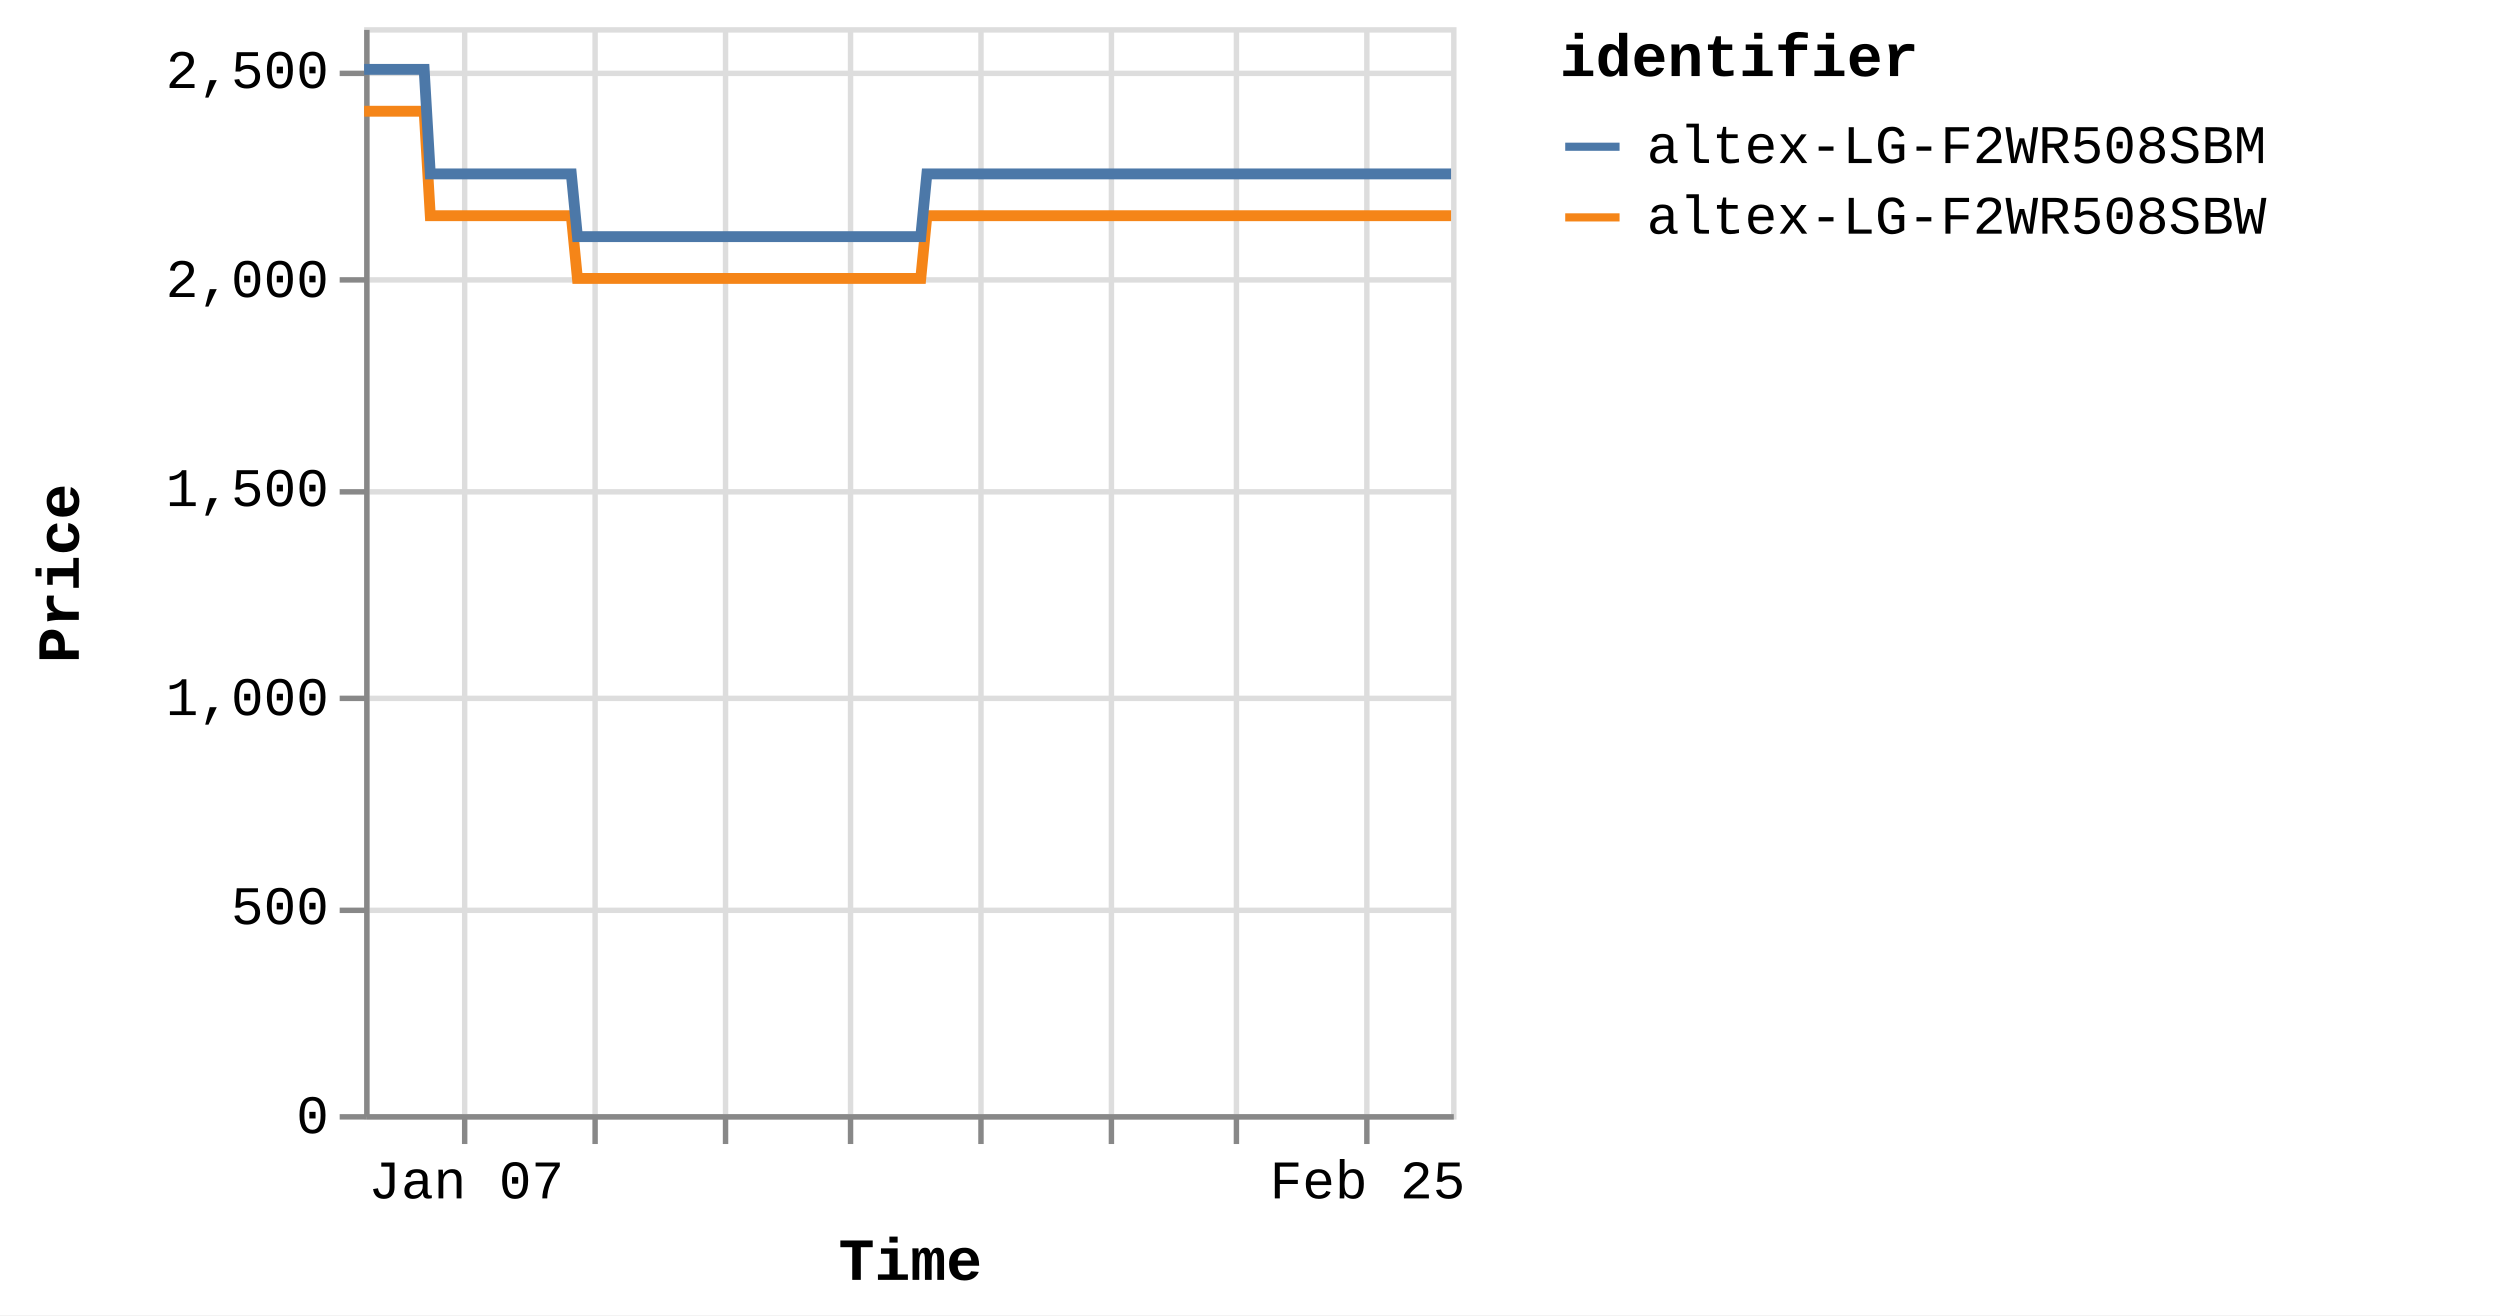
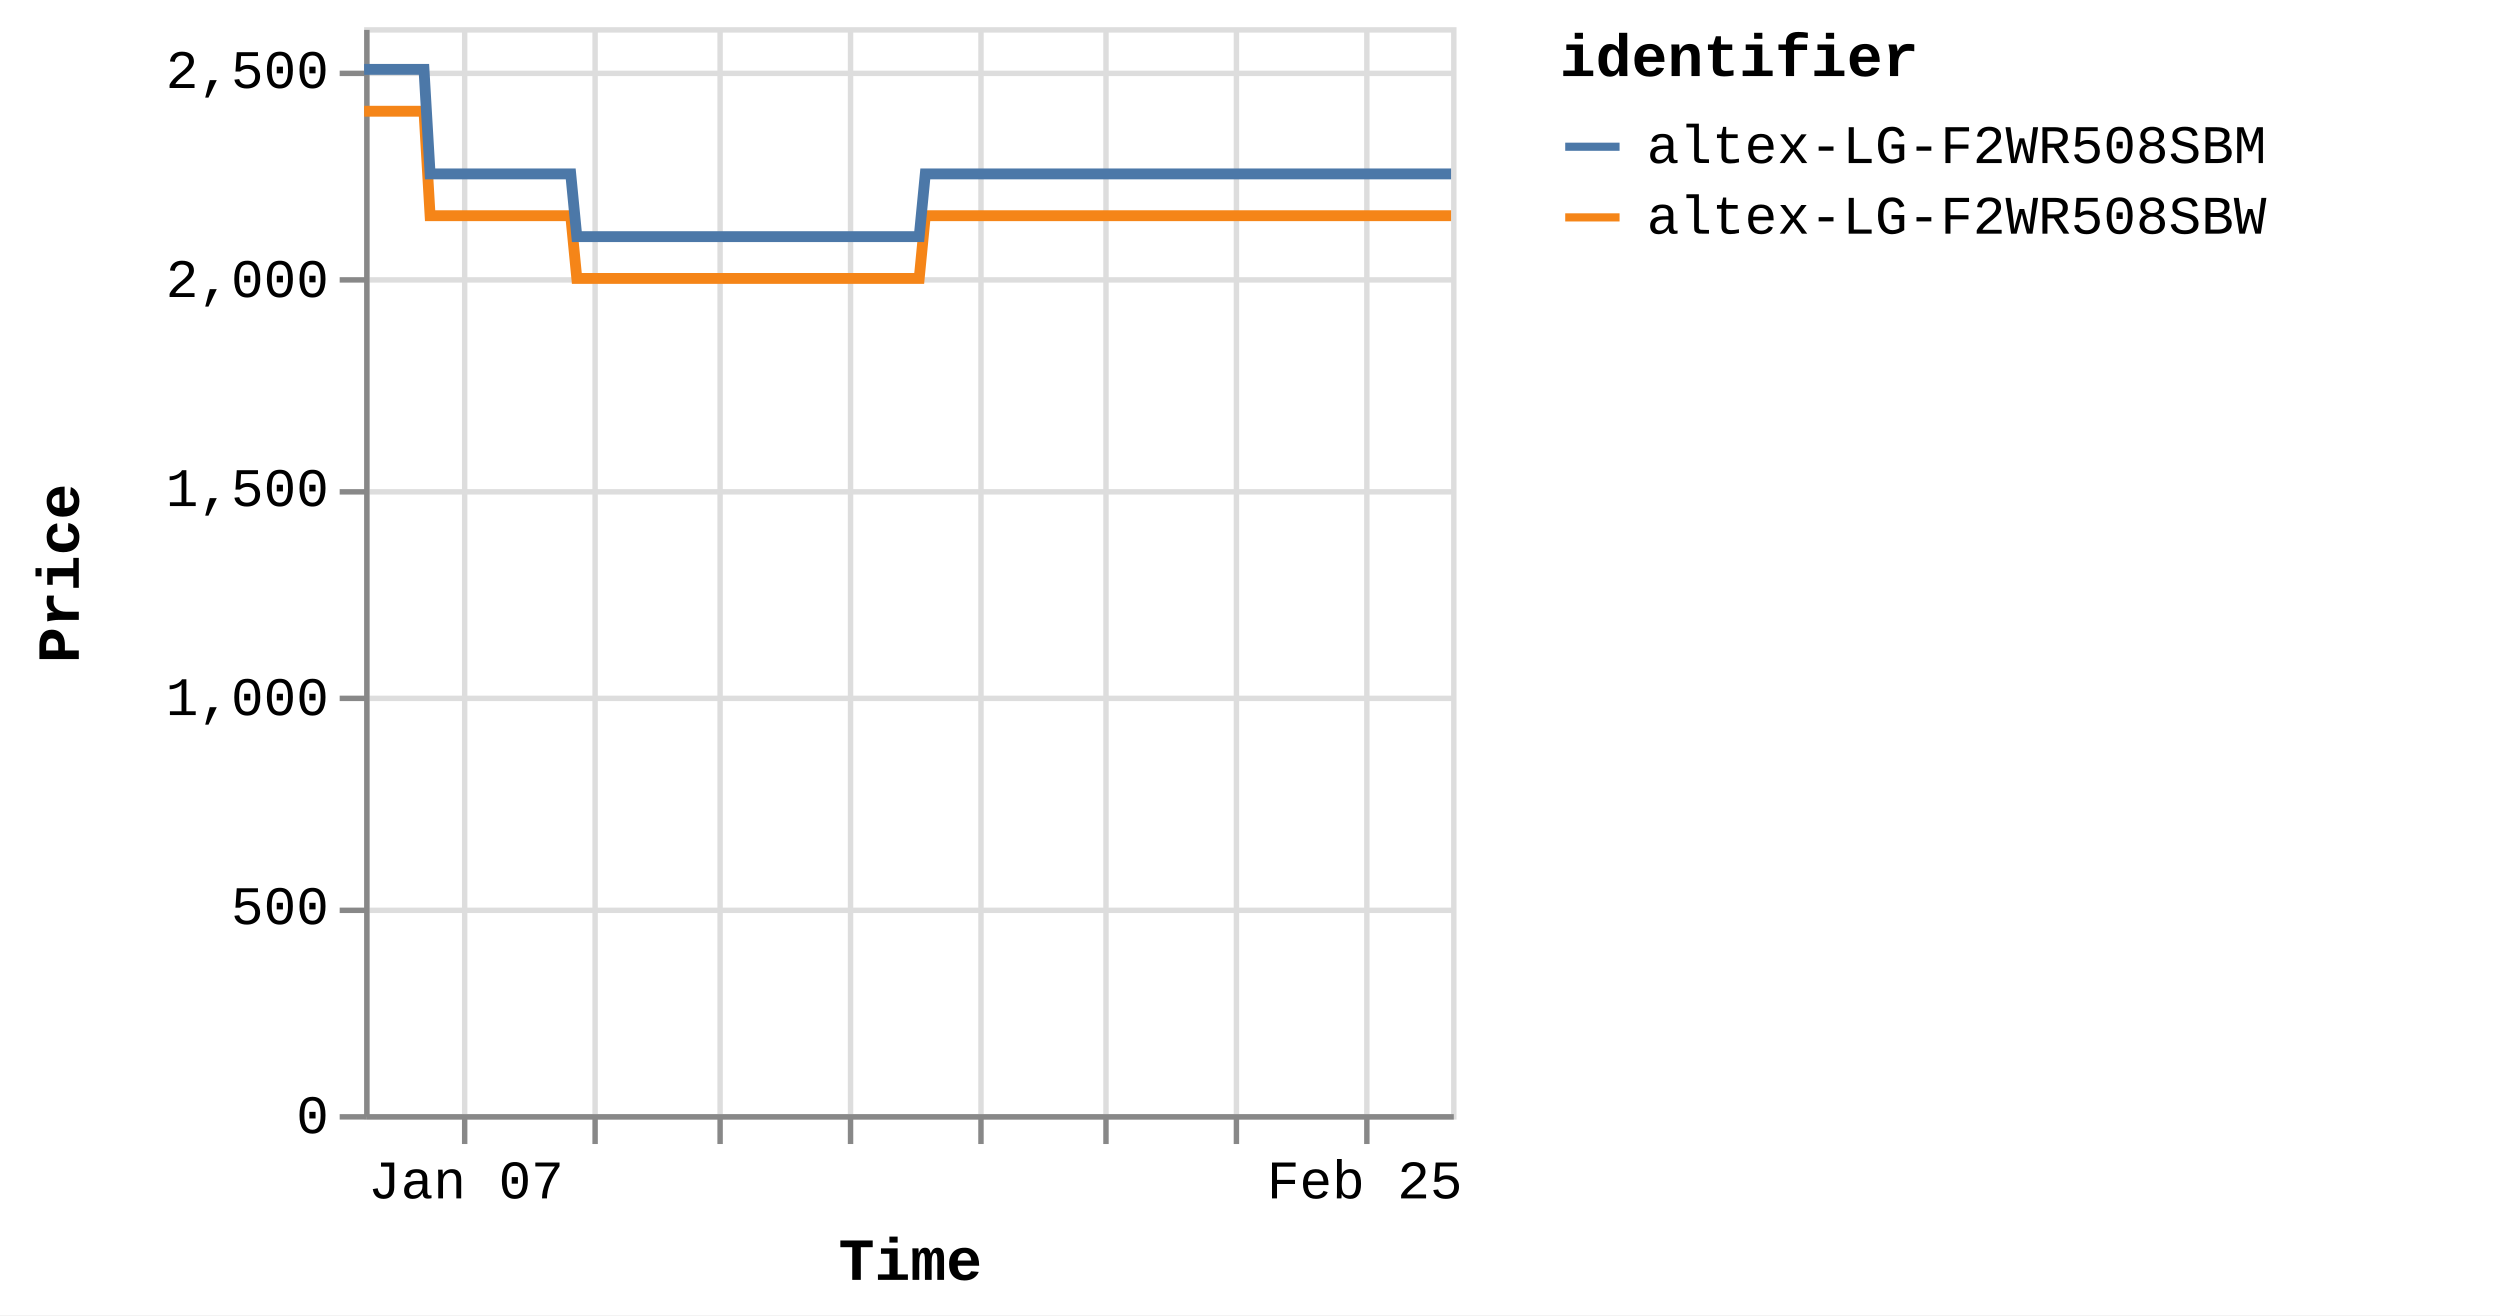
<svg xmlns="http://www.w3.org/2000/svg" version="1.1" class="marks" width="460" height="242" viewBox="0 0 460 242">
  <rect width="460" height="242" fill="white" />
  <g fill="none" stroke-miterlimit="10" transform="translate(67,5)">
    <g class="mark-group role-frame root" role="graphics-object" aria-roledescription="group mark container">
      <g transform="translate(0,0)">
        <path class="background" aria-hidden="true" d="M0.5,0.5h200v200h-200Z" stroke="#ddd" />
        <g>
          <g class="mark-group role-axis" aria-hidden="true">
            <g transform="translate(0.5,200.5)">
              <path class="background" aria-hidden="true" d="M0,0h0v0h0Z" pointer-events="none" />
              <g>
                <g class="mark-rule role-axis-grid" pointer-events="none">
                  <line transform="translate(18,-200)" x2="0" y2="200" stroke="#ddd" stroke-width="1" opacity="1" />
                  <line transform="translate(42,-200)" x2="0" y2="200" stroke="#ddd" stroke-width="1" opacity="1" />
-                   <line transform="translate(66,-200)" x2="0" y2="200" stroke="#ddd" stroke-width="1" opacity="1" />
+                   <line transform="translate(65,-200)" x2="0" y2="200" stroke="#ddd" stroke-width="1" opacity="1" />
                  <line transform="translate(89,-200)" x2="0" y2="200" stroke="#ddd" stroke-width="1" opacity="1" />
                  <line transform="translate(113,-200)" x2="0" y2="200" stroke="#ddd" stroke-width="1" opacity="1" />
-                   <line transform="translate(137,-200)" x2="0" y2="200" stroke="#ddd" stroke-width="1" opacity="1" />
+                   <line transform="translate(136,-200)" x2="0" y2="200" stroke="#ddd" stroke-width="1" opacity="1" />
                  <line transform="translate(160,-200)" x2="0" y2="200" stroke="#ddd" stroke-width="1" opacity="1" />
                  <line transform="translate(184,-200)" x2="0" y2="200" stroke="#ddd" stroke-width="1" opacity="1" />
                </g>
              </g>
              <path class="foreground" aria-hidden="true" d="" pointer-events="none" display="none" />
            </g>
          </g>
          <g class="mark-group role-axis" aria-hidden="true">
            <g transform="translate(0.5,0.5)">
              <path class="background" aria-hidden="true" d="M0,0h0v0h0Z" pointer-events="none" />
              <g>
                <g class="mark-rule role-axis-grid" pointer-events="none">
                  <line transform="translate(0,200)" x2="200" y2="0" stroke="#ddd" stroke-width="1" opacity="1" />
                  <line transform="translate(0,162)" x2="200" y2="0" stroke="#ddd" stroke-width="1" opacity="1" />
                  <line transform="translate(0,123)" x2="200" y2="0" stroke="#ddd" stroke-width="1" opacity="1" />
                  <line transform="translate(0,85)" x2="200" y2="0" stroke="#ddd" stroke-width="1" opacity="1" />
                  <line transform="translate(0,46)" x2="200" y2="0" stroke="#ddd" stroke-width="1" opacity="1" />
                  <line transform="translate(0,8)" x2="200" y2="0" stroke="#ddd" stroke-width="1" opacity="1" />
                </g>
              </g>
              <path class="foreground" aria-hidden="true" d="" pointer-events="none" display="none" />
            </g>
          </g>
-           <g class="mark-group role-axis" role="graphics-symbol" aria-roledescription="axis" aria-label="X-axis titled 'Time' for a time scale with values from Monday, 01 January 2024, 2:19:43 PM to Thursday, 29 February 2024, 4:38:07 PM">
+           <g class="mark-group role-axis" role="graphics-symbol" aria-roledescription="axis" aria-label="X-axis titled 'Time' for a time scale with values from Monday, 01 January 2024, 2:19:43 PM to Thursday, 29 February 2024, 8:38:05 PM">
            <g transform="translate(0.5,200.5)">
              <path class="background" aria-hidden="true" d="M0,0h0v0h0Z" pointer-events="none" />
              <g>
                <g class="mark-rule role-axis-tick" pointer-events="none">
                  <line transform="translate(18,0)" x2="0" y2="5" stroke="#888" stroke-width="1" opacity="1" />
                  <line transform="translate(42,0)" x2="0" y2="5" stroke="#888" stroke-width="1" opacity="1" />
-                   <line transform="translate(66,0)" x2="0" y2="5" stroke="#888" stroke-width="1" opacity="1" />
+                   <line transform="translate(65,0)" x2="0" y2="5" stroke="#888" stroke-width="1" opacity="1" />
                  <line transform="translate(89,0)" x2="0" y2="5" stroke="#888" stroke-width="1" opacity="1" />
                  <line transform="translate(113,0)" x2="0" y2="5" stroke="#888" stroke-width="1" opacity="1" />
-                   <line transform="translate(137,0)" x2="0" y2="5" stroke="#888" stroke-width="1" opacity="1" />
+                   <line transform="translate(136,0)" x2="0" y2="5" stroke="#888" stroke-width="1" opacity="1" />
                  <line transform="translate(160,0)" x2="0" y2="5" stroke="#888" stroke-width="1" opacity="1" />
                  <line transform="translate(184,0)" x2="0" y2="5" stroke="#888" stroke-width="1" opacity="1" />
                </g>
                <g class="mark-text role-axis-label" pointer-events="none">
-                   <text text-anchor="middle" transform="translate(18.28538,15)" font-family="Liberation Mono" font-size="10px" fill="#000" opacity="1">Jan 07</text>
-                   <text text-anchor="middle" transform="translate(41.9756,15)" font-family="Liberation Mono" font-size="10px" fill="#000" opacity="0">Jan 14</text>
-                   <text text-anchor="middle" transform="translate(65.66582,15)" font-family="Liberation Mono" font-size="10px" fill="#000" opacity="0">Jan 21</text>
-                   <text text-anchor="middle" transform="translate(89.35604,15)" font-family="Liberation Mono" font-size="10px" fill="#000" opacity="0">Jan 28</text>
-                   <text text-anchor="middle" transform="translate(113.0463,15)" font-family="Liberation Mono" font-size="10px" fill="#000" opacity="0">Feb 04</text>
-                   <text text-anchor="middle" transform="translate(136.7365,15)" font-family="Liberation Mono" font-size="10px" fill="#000" opacity="0">Feb 11</text>
-                   <text text-anchor="middle" transform="translate(160.4267,15)" font-family="Liberation Mono" font-size="10px" fill="#000" opacity="0">Feb 18</text>
-                   <text text-anchor="middle" transform="translate(184.1169,15)" font-family="Liberation Mono" font-size="10px" fill="#000" opacity="1">Feb 25</text>
+                   <text text-anchor="middle" transform="translate(18.23396,15)" font-family="Liberation Mono" font-size="10px" fill="#000" opacity="1">Jan 07</text>
+                   <text text-anchor="middle" transform="translate(41.85756,15)" font-family="Liberation Mono" font-size="10px" fill="#000" opacity="0">Jan 14</text>
+                   <text text-anchor="middle" transform="translate(65.48116,15)" font-family="Liberation Mono" font-size="10px" fill="#000" opacity="0">Jan 21</text>
+                   <text text-anchor="middle" transform="translate(89.10477,15)" font-family="Liberation Mono" font-size="10px" fill="#000" opacity="0">Jan 28</text>
+                   <text text-anchor="middle" transform="translate(112.7284,15)" font-family="Liberation Mono" font-size="10px" fill="#000" opacity="0">Feb 04</text>
+                   <text text-anchor="middle" transform="translate(136.352,15)" font-family="Liberation Mono" font-size="10px" fill="#000" opacity="0">Feb 11</text>
+                   <text text-anchor="middle" transform="translate(159.9756,15)" font-family="Liberation Mono" font-size="10px" fill="#000" opacity="0">Feb 18</text>
+                   <text text-anchor="middle" transform="translate(183.5992,15)" font-family="Liberation Mono" font-size="10px" fill="#000" opacity="1">Feb 25</text>
                </g>
                <g class="mark-rule role-axis-domain" pointer-events="none">
                  <line transform="translate(0,0)" x2="200" y2="0" stroke="#888" stroke-width="1" opacity="1" />
                </g>
                <g class="mark-text role-axis-title" pointer-events="none">
                  <text text-anchor="middle" transform="translate(100,30)" font-family="Liberation Mono" font-size="11px" font-weight="bold" fill="#000" opacity="1">Time</text>
                </g>
              </g>
              <path class="foreground" aria-hidden="true" d="" pointer-events="none" display="none" />
            </g>
          </g>
          <g class="mark-group role-axis" role="graphics-symbol" aria-roledescription="axis" aria-label="Y-axis titled 'Price' for a linear scale with values from 0 to 2,600">
            <g transform="translate(0.5,0.5)">
              <path class="background" aria-hidden="true" d="M0,0h0v0h0Z" pointer-events="none" />
              <g>
                <g class="mark-rule role-axis-tick" pointer-events="none">
                  <line transform="translate(0,200)" x2="-5" y2="0" stroke="#888" stroke-width="1" opacity="1" />
                  <line transform="translate(0,162)" x2="-5" y2="0" stroke="#888" stroke-width="1" opacity="1" />
                  <line transform="translate(0,123)" x2="-5" y2="0" stroke="#888" stroke-width="1" opacity="1" />
                  <line transform="translate(0,85)" x2="-5" y2="0" stroke="#888" stroke-width="1" opacity="1" />
                  <line transform="translate(0,46)" x2="-5" y2="0" stroke="#888" stroke-width="1" opacity="1" />
                  <line transform="translate(0,8)" x2="-5" y2="0" stroke="#888" stroke-width="1" opacity="1" />
                </g>
                <g class="mark-text role-axis-label" pointer-events="none">
                  <text text-anchor="end" transform="translate(-7,203)" font-family="Liberation Mono" font-size="10px" fill="#000" opacity="1">0</text>
                  <text text-anchor="end" transform="translate(-7,164.5385)" font-family="Liberation Mono" font-size="10px" fill="#000" opacity="1">500</text>
                  <text text-anchor="end" transform="translate(-7,126.0769)" font-family="Liberation Mono" font-size="10px" fill="#000" opacity="1">1,000</text>
                  <text text-anchor="end" transform="translate(-7,87.61538)" font-family="Liberation Mono" font-size="10px" fill="#000" opacity="1">1,500</text>
                  <text text-anchor="end" transform="translate(-7,49.15385)" font-family="Liberation Mono" font-size="10px" fill="#000" opacity="1">2,000</text>
                  <text text-anchor="end" transform="translate(-7,10.69231)" font-family="Liberation Mono" font-size="10px" fill="#000" opacity="1">2,500</text>
                </g>
                <g class="mark-rule role-axis-domain" pointer-events="none">
                  <line transform="translate(0,200)" x2="0" y2="-200" stroke="#888" stroke-width="1" opacity="1" />
                </g>
                <g class="mark-text role-axis-title" pointer-events="none">
                  <text text-anchor="middle" transform="translate(-51,100) rotate(-90) translate(0,-2)" font-family="Liberation Mono" font-size="11px" font-weight="bold" fill="#000" opacity="1">Price</text>
                </g>
              </g>
              <path class="foreground" aria-hidden="true" d="" pointer-events="none" display="none" />
            </g>
          </g>
          <g class="mark-group role-scope pathgroup" role="graphics-object" aria-roledescription="group mark container">
            <g transform="translate(0,0)">
              <path class="background" aria-hidden="true" d="M0,0h200v200h-200Z" />
              <g>
                <g class="mark-line role-mark marks" role="graphics-object" aria-roledescription="line mark container">
-                   <path aria-label="Time: Jan 01, 2024; Price: 2399; identifier: altex-LG-F2WR508SBW" role="graphics-symbol" aria-roledescription="line mark" d="M0,15.462L0.354,15.462L0.89,15.462L2.018,15.462L2.583,15.462L3.176,15.462L3.715,15.462L4.274,15.462L5.403,15.462L5.967,15.462L6.561,15.462L7.1,15.462L7.658,15.462L8.787,15.462L9.352,15.462L9.944,15.462L10.488,15.462L11.043,15.462L12.173,34.692L12.737,34.692L13.329,34.692L13.871,34.692L14.427,34.692L15.556,34.692L16.12,34.692L16.711,34.692L17.252,34.692L17.811,34.692L18.943,34.692L19.504,34.692L20.095,34.692L20.637,34.692L21.196,34.692L22.327,34.692L22.892,34.692L23.486,34.692L24.026,34.692L24.579,34.692L25.712,34.692L26.276,34.692L26.876,34.692L27.411,34.692L27.964,34.692L29.096,34.692L29.66,34.692L30.254,34.692L30.793,34.692L31.349,34.692L32.48,34.692L33.044,34.692L33.639,34.692L34.179,34.692L34.733,34.692L35.864,34.692L36.429,34.692L37.021,34.692L37.562,34.692L38.118,34.692L39.246,46.231L39.809,46.231L40.4,46.231L40.943,46.231L41.501,46.231L42.633,46.231L43.194,46.231L43.784,46.231L44.326,46.231L44.886,46.231L46.018,46.231L46.583,46.231L47.178,46.231L47.717,46.231L48.27,46.231L49.401,46.231L49.967,46.231L50.561,46.231L51.102,46.231L51.655,46.231L52.785,46.231L53.352,46.231L53.946,46.231L54.485,46.231L55.039,46.231L56.169,46.231L56.734,46.231L57.329,46.231L57.867,46.231L58.425,46.231L59.554,46.231L60.119,46.231L60.713,46.231L61.254,46.231L61.807,46.231L62.938,46.231L63.499,46.231L64.091,46.231L64.635,46.231L65.193,46.231L66.32,46.231L66.884,46.231L67.475,46.231L68.018,46.231L68.576,46.231L69.71,46.231L70.275,46.231L70.87,46.231L71.406,46.231L71.961,46.231L73.092,46.231L73.659,46.231L74.253,46.231L74.793,46.231L75.345,46.231L76.477,46.231L77.042,46.231L77.637,46.231L78.176,46.231L78.73,46.231L79.862,46.231L80.425,46.231L81.022,46.231L81.562,46.231L82.113,46.231L83.243,46.231L83.809,46.231L84.394,46.231L84.935,46.231L85.5,46.231L86.626,46.231L87.191,46.231L87.77,46.231L88.318,46.231L88.881,46.231L90.011,46.231L90.575,46.231L91.156,46.231L91.703,46.231L92.267,46.231L93.395,46.231L93.96,46.231L94.546,46.231L95.088,46.231L95.651,46.231L96.778,46.231L97.343,46.231L97.929,46.231L98.479,46.231L99.035,46.231L100.162,46.231L100.727,46.231L101.315,46.231L101.855,46.231L102.419,46.231L103.547,34.692L104.112,34.692L104.699,34.692L105.239,34.692L105.803,34.692L106.933,34.692L107.496,34.692L108.082,34.692L108.623,34.692L109.188,34.692L110.316,34.692L110.881,34.692L111.462,34.692L112.008,34.692L112.574,34.692L113.703,34.692L114.265,34.692L114.846,34.692L115.392,34.692L115.956,34.692L117.085,34.692L117.651,34.692L118.238,34.692L118.778,34.692L119.341,34.692L120.469,34.692L121.033,34.692L121.621,34.692L122.162,34.692L122.725,34.692L123.853,34.692L124.418,34.692L125.004,34.692L125.549,34.692L126.11,34.692L127.238,34.692L127.803,34.692L128.388,34.692L128.932,34.692L129.494,34.692L130.622,34.692L131.187,34.692L131.77,34.692L132.315,34.692L132.88,34.692L134.006,34.692L134.57,34.692L135.153,34.692L135.698,34.692L136.263,34.692L137.393,34.692L137.955,34.692L138.537,34.692L139.083,34.692L139.647,34.692L140.775,34.692L141.339,34.692L141.929,34.692L142.468,34.692L143.031,34.692L144.158,34.692L144.723,34.692L145.309,34.692L145.86,34.692L146.416,34.692L147.543,34.692L148.108,34.692L148.695,34.692L149.238,34.692L149.799,34.692L151.492,34.692L152.079,34.692L152.621,34.692L153.185,34.692L154.313,34.692L154.877,34.692L155.463,34.692L156.008,34.692L156.569,34.692L157.698,34.692L158.26,34.692L158.842,34.692L159.389,34.692L159.952,34.692L161.081,34.692L161.648,34.692L162.227,34.692L162.774,34.692L163.337,34.692L164.465,34.692L165.031,34.692L165.619,34.692L166.164,34.692L166.721,34.692L167.851,34.692L168.414,34.692L168.999,34.692L169.544,34.692L170.107,34.692L171.234,34.692L171.798,34.692L172.386,34.692L172.929,34.692L173.491,34.692L174.618,34.692L175.182,34.692L175.769,34.692L176.313,34.692L176.875,34.692L178.003,34.692L178.566,34.692L179.151,34.692L179.695,34.692L180.262,34.692L181.387,34.692L181.951,34.692L182.532,34.692L183.079,34.692L183.642,34.692L184.771,34.692L185.336,34.692L185.916,34.692L186.466,34.692L187.026,34.692L188.155,34.692L188.721,34.692L189.307,34.692L189.849,34.692L190.411,34.692L191.54,34.692L192.105,34.692L192.689,34.692L193.234,34.692L193.796,34.692L194.924,34.692L195.488,34.692L196.074,34.692L196.619,34.692L197.181,34.692L198.308,34.692L198.872,34.692L199.456,34.692L200,34.692" stroke="#f58518" stroke-width="2" />
+                   <path aria-label="Time: Jan 01, 2024; Price: 2399; identifier: altex-LG-F2WR508SBW" role="graphics-symbol" aria-roledescription="line mark" d="M0,15.462L0.353,15.462L0.888,15.462L2.013,15.462L2.576,15.462L3.167,15.462L3.704,15.462L4.262,15.462L5.388,15.462L5.95,15.462L6.542,15.462L7.08,15.462L7.636,15.462L8.763,15.462L9.326,15.462L9.916,15.462L10.459,15.462L11.012,15.462L12.139,34.692L12.701,34.692L13.291,34.692L13.832,34.692L14.386,34.692L15.513,34.692L16.074,34.692L16.664,34.692L17.204,34.692L17.761,34.692L18.89,34.692L19.449,34.692L20.038,34.692L20.579,34.692L21.136,34.692L22.264,34.692L22.828,34.692L23.42,34.692L23.958,34.692L24.51,34.692L25.64,34.692L26.202,34.692L26.801,34.692L27.334,34.692L27.886,34.692L29.014,34.692L29.577,34.692L30.169,34.692L30.706,34.692L31.261,34.692L32.388,34.692L32.951,34.692L33.545,34.692L34.083,34.692L34.635,34.692L35.763,34.692L36.326,34.692L36.917,34.692L37.456,34.692L38.011,34.692L39.136,46.231L39.698,46.231L40.287,46.231L40.828,46.231L41.385,46.231L42.513,46.231L43.072,46.231L43.661,46.231L44.201,46.231L44.76,46.231L45.889,46.231L46.452,46.231L47.046,46.231L47.583,46.231L48.134,46.231L49.262,46.231L49.827,46.231L50.419,46.231L50.958,46.231L51.509,46.231L52.637,46.231L53.202,46.231L53.794,46.231L54.332,46.231L54.884,46.231L56.011,46.231L56.574,46.231L57.167,46.231L57.704,46.231L58.26,46.231L59.387,46.231L59.95,46.231L60.543,46.231L61.082,46.231L61.634,46.231L62.761,46.231L63.321,46.231L63.911,46.231L64.454,46.231L65.009,46.231L66.134,46.231L66.696,46.231L67.286,46.231L67.826,46.231L68.384,46.231L69.514,46.231L70.077,46.231L70.671,46.231L71.205,46.231L71.758,46.231L72.886,46.231L73.451,46.231L74.045,46.231L74.583,46.231L75.133,46.231L76.262,46.231L76.826,46.231L77.419,46.231L77.956,46.231L78.508,46.231L79.638,46.231L80.199,46.231L80.794,46.231L81.333,46.231L81.883,46.231L83.009,46.231L83.573,46.231L84.157,46.231L84.696,46.231L85.259,46.231L86.382,46.231L86.946,46.231L87.524,46.231L88.07,46.231L88.631,46.231L89.757,46.231L90.32,46.231L90.9,46.231L91.445,46.231L92.007,46.231L93.132,46.231L93.696,46.231L94.28,46.231L94.82,46.231L95.382,46.231L96.506,46.231L97.069,46.231L97.654,46.231L98.202,46.231L98.756,46.231L99.881,46.231L100.444,46.231L101.03,46.231L101.569,46.231L102.131,46.231L103.256,34.692L103.819,34.692L104.405,34.692L104.943,34.692L105.506,34.692L106.632,34.692L107.193,34.692L107.778,34.692L108.318,34.692L108.881,34.692L110.006,34.692L110.569,34.692L111.148,34.692L111.693,34.692L112.258,34.692L113.384,34.692L113.944,34.692L114.523,34.692L115.068,34.692L115.63,34.692L116.755,34.692L117.32,34.692L117.905,34.692L118.444,34.692L119.005,34.692L120.13,34.692L120.693,34.692L121.279,34.692L121.819,34.692L122.38,34.692L123.505,34.692L124.068,34.692L124.652,34.692L125.196,34.692L125.755,34.692L126.88,34.692L127.444,34.692L128.027,34.692L128.57,34.692L129.13,34.692L130.255,34.692L130.818,34.692L131.4,34.692L131.943,34.692L132.506,34.692L133.629,34.692L134.191,34.692L134.773,34.692L135.317,34.692L135.88,34.692L137.007,34.692L137.567,34.692L138.147,34.692L138.692,34.692L139.254,34.692L140.38,34.692L140.942,34.692L141.53,34.692L142.068,34.692L142.629,34.692L143.753,34.692L144.316,34.692L144.9,34.692L145.45,34.692L146.004,34.692L147.129,34.692L147.691,34.692L148.277,34.692L148.818,34.692L149.378,34.692L151.066,34.692L151.651,34.692L152.192,34.692L152.754,34.692L153.879,34.692L154.441,34.692L155.026,34.692L155.569,34.692L156.128,34.692L157.255,34.692L157.815,34.692L158.395,34.692L158.94,34.692L159.502,34.692L160.628,34.692L161.193,34.692L161.771,34.692L162.316,34.692L162.878,34.692L164.003,34.692L164.567,34.692L165.153,34.692L165.697,34.692L166.252,34.692L167.379,34.692L167.941,34.692L168.524,34.692L169.067,34.692L169.629,34.692L170.752,34.692L171.315,34.692L171.901,34.692L172.442,34.692L173.003,34.692L174.127,34.692L174.689,34.692L175.275,34.692L175.817,34.692L176.378,34.692L177.502,34.692L178.064,34.692L178.647,34.692L179.189,34.692L179.755,34.692L180.877,34.692L181.439,34.692L182.018,34.692L182.564,34.692L183.126,34.692L184.251,34.692L184.815,34.692L185.394,34.692L185.942,34.692L186.501,34.692L187.626,34.692L188.191,34.692L188.774,34.692L189.315,34.692L189.876,34.692L191.001,34.692L191.564,34.692L192.148,34.692L192.691,34.692L193.251,34.692L194.376,34.692L194.938,34.692L195.522,34.692L196.066,34.692L196.626,34.692L197.751,34.692L198.313,34.692L198.896,34.692L199.437,34.692L200,34.692" stroke="#f58518" stroke-width="2" />
                </g>
              </g>
              <path class="foreground" aria-hidden="true" d="" display="none" />
            </g>
            <g transform="translate(0,0)">
              <path class="background" aria-hidden="true" d="M0,0h200v200h-200Z" />
              <g>
                <g class="mark-line role-mark marks" role="graphics-object" aria-roledescription="line mark container">
-                   <path aria-label="Time: Jan 01, 2024; Price: 2499; identifier: altex-LG-F2WR508SBM" role="graphics-symbol" aria-roledescription="line mark" d="M0,7.769L0.354,7.769L0.89,7.769L2.018,7.769L2.583,7.769L3.176,7.769L3.715,7.769L4.274,7.769L5.403,7.769L5.967,7.769L6.561,7.769L7.1,7.769L7.658,7.769L8.787,7.769L9.352,7.769L9.944,7.769L10.488,7.769L11.044,7.769L12.173,27L12.737,27L13.329,27L13.871,27L14.427,27L15.557,27L16.12,27L16.711,27L17.252,27L17.811,27L18.943,27L19.504,27L20.095,27L20.637,27L21.196,27L22.327,27L22.893,27L23.486,27L24.026,27L24.58,27L25.712,27L26.276,27L26.876,27L27.411,27L27.964,27L29.096,27L29.66,27L30.254,27L30.793,27L31.349,27L32.48,27L33.044,27L33.64,27L34.179,27L34.733,27L35.864,27L36.429,27L37.021,27L37.562,27L38.118,27L39.246,38.538L39.81,38.538L40.401,38.538L40.943,38.538L41.501,38.538L42.633,38.538L43.194,38.538L43.784,38.538L44.326,38.538L44.886,38.538L46.018,38.538L46.583,38.538L47.179,38.538L47.717,38.538L48.27,38.538L49.401,38.538L49.967,38.538L50.561,38.538L51.103,38.538L51.655,38.538L52.785,38.538L53.352,38.538L53.946,38.538L54.485,38.538L55.039,38.538L56.169,38.538L56.734,38.538L57.329,38.538L57.867,38.538L58.425,38.538L59.555,38.538L60.119,38.538L60.713,38.538L61.254,38.538L61.807,38.538L62.939,38.538L63.499,38.538L64.091,38.538L64.635,38.538L65.193,38.538L66.321,38.538L66.884,38.538L67.475,38.538L68.018,38.538L68.577,38.538L69.71,38.538L70.275,38.538L70.87,38.538L71.406,38.538L71.961,38.538L73.092,38.538L73.659,38.538L74.253,38.538L74.793,38.538L75.345,38.538L76.477,38.538L77.042,38.538L77.637,38.538L78.176,38.538L78.73,38.538L79.863,38.538L80.425,38.538L81.022,38.538L81.562,38.538L82.114,38.538L83.243,38.538L83.809,38.538L84.394,38.538L84.935,38.538L85.5,38.538L86.626,38.538L87.191,38.538L87.771,38.538L88.318,38.538L88.881,38.538L90.011,38.538L90.575,38.538L91.156,38.538L91.703,38.538L92.267,38.538L93.395,38.538L93.96,38.538L94.546,38.538L95.088,38.538L95.652,38.538L96.778,38.538L97.343,38.538L97.929,38.538L98.479,38.538L99.035,38.538L100.163,38.538L100.727,38.538L101.315,38.538L101.855,38.538L102.419,38.538L103.547,27L104.112,27L104.699,27L105.239,27L105.803,27L106.933,27L107.496,27L108.082,27L108.623,27L109.188,27L110.316,27L110.881,27L111.462,27L112.008,27L112.574,27L113.703,27L114.266,27L114.846,27L115.392,27L115.956,27L117.085,27L117.651,27L118.238,27L118.778,27L119.341,27L120.469,27L121.033,27L121.621,27L122.162,27L122.725,27L123.853,27L124.418,27L125.004,27L125.549,27L126.11,27L127.238,27L127.803,27L128.388,27L128.932,27L129.494,27L130.623,27L131.187,27L131.77,27L132.315,27L132.88,27L134.006,27L134.57,27L135.154,27L135.698,27L136.263,27L137.393,27L137.955,27L138.537,27L139.083,27L139.647,27L140.776,27L141.339,27L141.929,27L142.468,27L143.031,27L144.158,27L144.723,27L145.309,27L145.86,27L146.416,27L147.544,27L148.108,27L148.695,27L149.238,27L149.799,27L151.492,27L152.079,27L152.621,27L153.185,27L154.313,27L154.877,27L155.463,27L156.008,27L156.569,27L157.698,27L158.26,27L158.842,27L159.389,27L159.953,27L161.081,27L161.648,27L162.227,27L162.774,27L163.338,27L164.465,27L165.032,27L165.619,27L166.164,27L166.721,27L167.851,27L168.414,27L168.999,27L169.544,27L170.107,27L171.234,27L171.799,27L172.386,27L172.929,27L173.491,27L174.619,27L175.182,27L175.769,27L176.313,27L176.875,27L178.003,27L178.567,27L179.151,27L179.695,27L180.262,27L181.387,27L181.951,27L182.532,27L183.079,27L183.642,27L184.771,27L185.336,27L185.916,27L186.466,27L187.027,27L188.155,27L188.721,27L189.307,27L189.85,27L190.411,27L191.54,27L192.105,27L192.69,27L193.234,27L193.796,27L194.924,27L195.488,27L196.074,27L196.619,27L197.181,27L198.309,27L198.872,27L199.456,27L200,27" stroke="#4c78a8" stroke-width="2" />
+                   <path aria-label="Time: Jan 01, 2024; Price: 2499; identifier: altex-LG-F2WR508SBM" role="graphics-symbol" aria-roledescription="line mark" d="M0,7.769L0.353,7.769L0.888,7.769L2.013,7.769L2.576,7.769L3.167,7.769L3.704,7.769L4.262,7.769L5.388,7.769L5.951,7.769L6.543,7.769L7.08,7.769L7.636,7.769L8.763,7.769L9.326,7.769L9.916,7.769L10.459,7.769L11.013,7.769L12.139,27L12.701,27L13.292,27L13.832,27L14.386,27L15.513,27L16.075,27L16.664,27L17.204,27L17.761,27L18.89,27L19.449,27L20.038,27L20.579,27L21.136,27L22.264,27L22.828,27L23.42,27L23.958,27L24.51,27L25.64,27L26.202,27L26.801,27L27.334,27L27.886,27L29.015,27L29.577,27L30.169,27L30.706,27L31.261,27L32.388,27L32.951,27L33.545,27L34.083,27L34.636,27L35.763,27L36.326,27L36.917,27L37.456,27L38.011,27L39.136,38.538L39.698,38.538L40.287,38.538L40.828,38.538L41.385,38.538L42.513,38.538L43.072,38.538L43.661,38.538L44.201,38.538L44.76,38.538L45.889,38.538L46.452,38.538L47.046,38.538L47.583,38.538L48.135,38.538L49.262,38.538L49.827,38.538L50.419,38.538L50.959,38.538L51.509,38.538L52.637,38.538L53.202,38.538L53.795,38.538L54.332,38.538L54.884,38.538L56.011,38.538L56.574,38.538L57.168,38.538L57.704,38.538L58.261,38.538L59.387,38.538L59.95,38.538L60.543,38.538L61.082,38.538L61.634,38.538L62.762,38.538L63.321,38.538L63.911,38.538L64.454,38.538L65.009,38.538L66.134,38.538L66.696,38.538L67.286,38.538L67.826,38.538L68.384,38.538L69.514,38.538L70.078,38.538L70.671,38.538L71.205,38.538L71.758,38.538L72.887,38.538L73.452,38.538L74.045,38.538L74.583,38.538L75.133,38.538L76.262,38.538L76.826,38.538L77.419,38.538L77.956,38.538L78.508,38.538L79.638,38.538L80.199,38.538L80.794,38.538L81.333,38.538L81.883,38.538L83.009,38.538L83.573,38.538L84.157,38.538L84.696,38.538L85.259,38.538L86.382,38.538L86.946,38.538L87.524,38.538L88.07,38.538L88.631,38.538L89.758,38.538L90.32,38.538L90.9,38.538L91.445,38.538L92.007,38.538L93.132,38.538L93.696,38.538L94.28,38.538L94.821,38.538L95.383,38.538L96.506,38.538L97.069,38.538L97.654,38.538L98.202,38.538L98.756,38.538L99.881,38.538L100.444,38.538L101.03,38.538L101.569,38.538L102.131,38.538L103.256,27L103.819,27L104.405,27L104.943,27L105.506,27L106.632,27L107.193,27L107.778,27L108.318,27L108.881,27L110.006,27L110.569,27L111.149,27L111.693,27L112.258,27L113.384,27L113.944,27L114.523,27L115.068,27L115.63,27L116.756,27L117.32,27L117.905,27L118.444,27L119.005,27L120.13,27L120.693,27L121.279,27L121.819,27L122.38,27L123.505,27L124.068,27L124.652,27L125.196,27L125.755,27L126.88,27L127.444,27L128.027,27L128.57,27L129.13,27L130.255,27L130.818,27L131.4,27L131.943,27L132.506,27L133.629,27L134.192,27L134.773,27L135.317,27L135.88,27L137.007,27L137.567,27L138.147,27L138.692,27L139.254,27L140.38,27L140.942,27L141.53,27L142.068,27L142.629,27L143.753,27L144.316,27L144.901,27L145.45,27L146.004,27L147.129,27L147.692,27L148.277,27L148.818,27L149.378,27L151.066,27L151.651,27L152.192,27L152.754,27L153.879,27L154.441,27L155.026,27L155.569,27L156.128,27L157.255,27L157.815,27L158.395,27L158.94,27L159.503,27L160.628,27L161.193,27L161.771,27L162.316,27L162.878,27L164.003,27L164.567,27L165.153,27L165.697,27L166.252,27L167.379,27L167.941,27L168.524,27L169.067,27L169.629,27L170.752,27L171.316,27L171.901,27L172.442,27L173.003,27L174.127,27L174.689,27L175.275,27L175.817,27L176.378,27L177.502,27L178.064,27L178.648,27L179.189,27L179.755,27L180.877,27L181.439,27L182.018,27L182.564,27L183.126,27L184.251,27L184.815,27L185.394,27L185.942,27L186.501,27L187.626,27L188.191,27L188.774,27L189.316,27L189.876,27L191.001,27L191.564,27L192.148,27L192.691,27L193.251,27L194.376,27L194.938,27L195.523,27L196.067,27L196.626,27L197.751,27L198.313,27L198.896,27L199.438,27L200,27" stroke="#4c78a8" stroke-width="2" />
                </g>
              </g>
              <path class="foreground" aria-hidden="true" d="" display="none" />
            </g>
          </g>
          <g class="mark-group role-legend" role="graphics-symbol" aria-roledescription="legend" aria-label="Symbol legend titled 'identifier' for stroke color with 2 values: altex-LG-F2WR508SBM, altex-LG-F2WR508SBW">
            <g transform="translate(220,0)">
              <path class="background" aria-hidden="true" d="M0,0h168v40h-168Z" pointer-events="none" />
              <g>
                <g class="mark-group role-legend-entry">
                  <g transform="translate(0,16)">
                    <path class="background" aria-hidden="true" d="M0,0h0v0h0Z" pointer-events="none" />
                    <g>
                      <g class="mark-group role-scope" role="graphics-object" aria-roledescription="group mark container">
                        <g transform="translate(0,0)">
                          <path class="background" aria-hidden="true" d="M0,0h168v11h-168Z" pointer-events="none" opacity="1" />
                          <g>
                            <g class="mark-symbol role-legend-symbol" pointer-events="none">
                              <path transform="translate(6,6)" d="M-5,0L5,0" stroke="#4c78a8" stroke-width="1.5" opacity="1" />
                            </g>
                            <g class="mark-text role-legend-label" pointer-events="none">
                              <text text-anchor="start" transform="translate(16,9)" font-family="Liberation Mono" font-size="10px" fill="#000" opacity="1">altex-LG-F2WR508SBM</text>
                            </g>
                          </g>
                          <path class="foreground" aria-hidden="true" d="" pointer-events="none" display="none" />
                        </g>
                        <g transform="translate(0,13)">
                          <path class="background" aria-hidden="true" d="M0,0h168v11h-168Z" pointer-events="none" opacity="1" />
                          <g>
                            <g class="mark-symbol role-legend-symbol" pointer-events="none">
                              <path transform="translate(6,6)" d="M-5,0L5,0" stroke="#f58518" stroke-width="1.5" opacity="1" />
                            </g>
                            <g class="mark-text role-legend-label" pointer-events="none">
                              <text text-anchor="start" transform="translate(16,9)" font-family="Liberation Mono" font-size="10px" fill="#000" opacity="1">altex-LG-F2WR508SBW</text>
                            </g>
                          </g>
                          <path class="foreground" aria-hidden="true" d="" pointer-events="none" display="none" />
                        </g>
                      </g>
                    </g>
                    <path class="foreground" aria-hidden="true" d="" pointer-events="none" display="none" />
                  </g>
                </g>
                <g class="mark-text role-legend-title" pointer-events="none">
                  <text text-anchor="start" transform="translate(0,9)" font-family="Liberation Mono" font-size="11px" font-weight="bold" fill="#000" opacity="1">identifier</text>
                </g>
              </g>
              <path class="foreground" aria-hidden="true" d="" pointer-events="none" display="none" />
            </g>
          </g>
        </g>
        <path class="foreground" aria-hidden="true" d="" display="none" />
      </g>
    </g>
  </g>
</svg>
